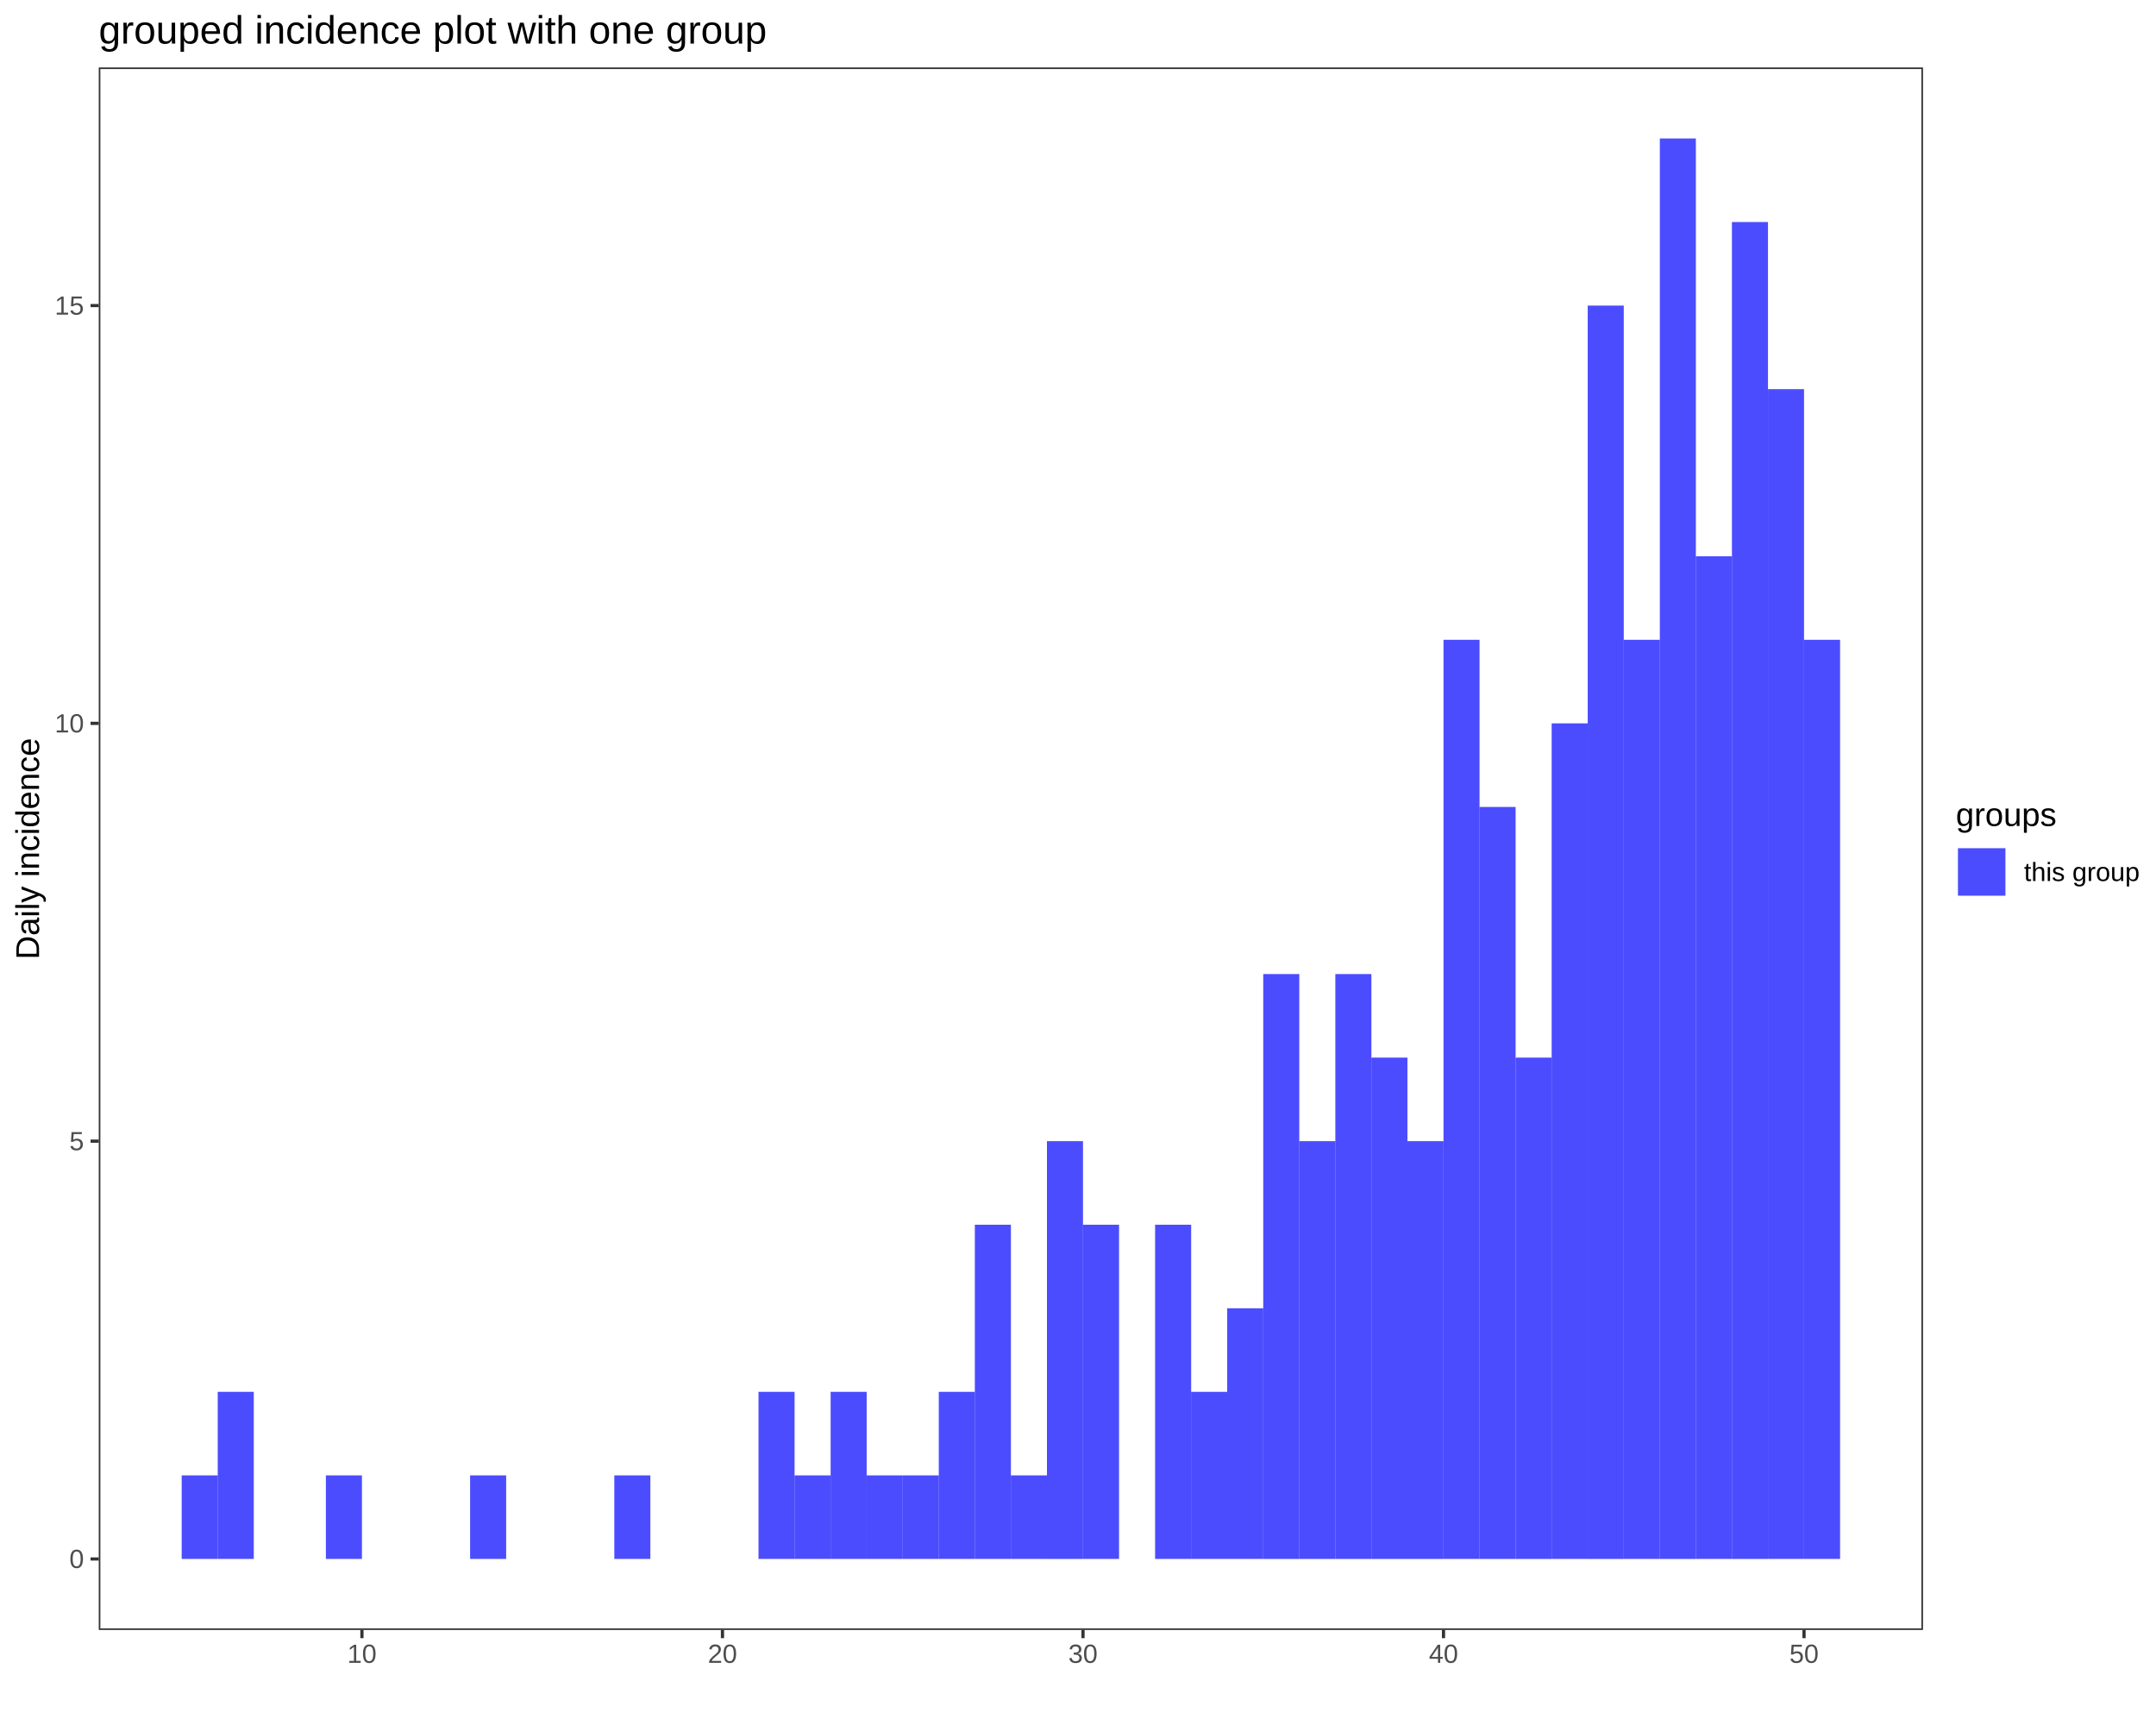
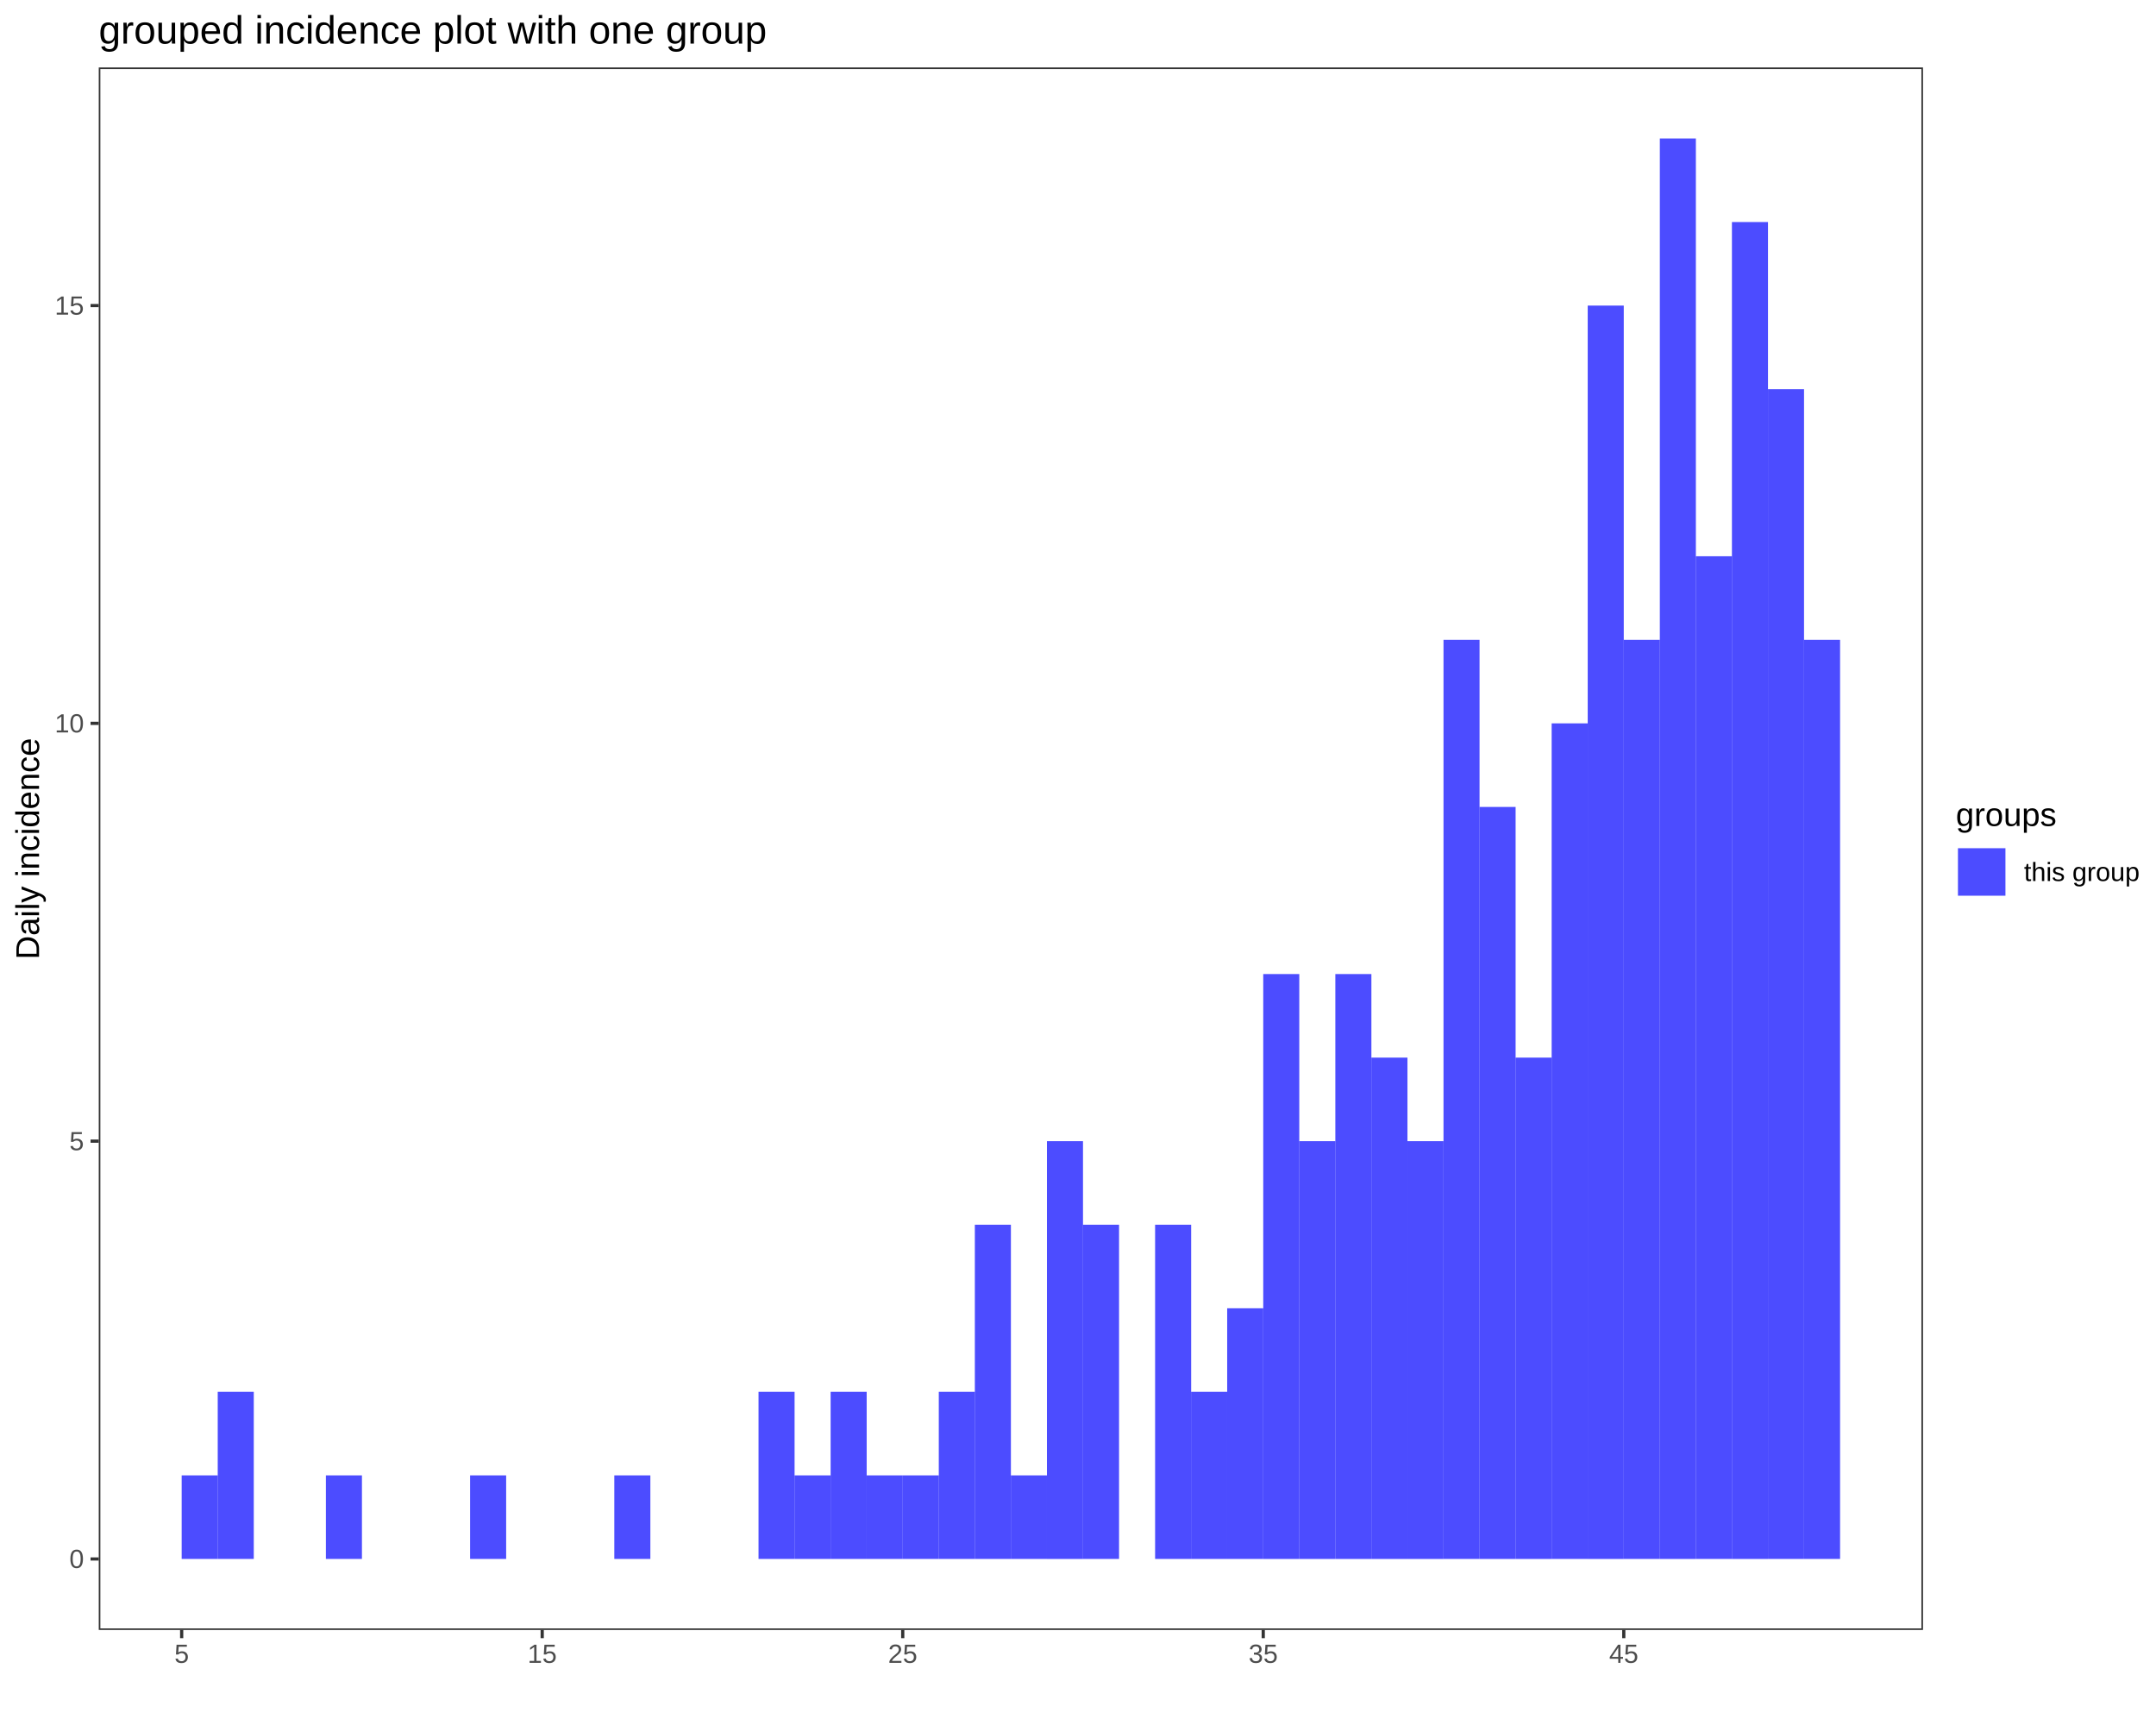
<svg xmlns="http://www.w3.org/2000/svg" viewBox="0 0 720.00 576.00">
  <defs>
    <style type="text/css">
    line, polyline, polygon, path, rect, circle {
      fill: none;
      stroke: #000000;
      stroke-linecap: round;
      stroke-linejoin: round;
      stroke-miterlimit: 10.00;
    }
  </style>
  </defs>
  <rect width="100%" height="100%" style="stroke: none; fill: #FFFFFF;" />
  <rect x="0.00" y="0.00" width="720.00" height="576.00" style="stroke-width: 1.07; stroke: #FFFFFF; fill: #FFFFFF;" />
  <defs>
    <clipPath id="cpMzIuOTh8NjQyLjE5fDU0NC4yN3wyMi41Mg==">
      <rect x="32.98" y="22.52" width="609.21" height="521.75" />
    </clipPath>
  </defs>
  <rect x="32.98" y="22.52" width="609.21" height="521.75" style="stroke-width: 1.07; stroke: none; fill: #FFFFFF;" clip-path="url(#cpMzIuOTh8NjQyLjE5fDU0NC4yN3wyMi41Mg==)" />
  <rect x="60.67" y="492.65" width="12.04" height="27.90" style="stroke-width: 1.07; stroke: none; stroke-linecap: butt; fill: #0000FF; fill-opacity: 0.70;" clip-path="url(#cpMzIuOTh8NjQyLjE5fDU0NC4yN3wyMi41Mg==)" />
  <rect x="72.71" y="464.75" width="12.04" height="55.80" style="stroke-width: 1.07; stroke: none; stroke-linecap: butt; fill: #0000FF; fill-opacity: 0.70;" clip-path="url(#cpMzIuOTh8NjQyLjE5fDU0NC4yN3wyMi41Mg==)" />
  <rect x="84.75" y="520.56" width="12.04" height="0.00" style="stroke-width: 1.07; stroke: none; stroke-linecap: butt; fill: #0000FF; fill-opacity: 0.70;" clip-path="url(#cpMzIuOTh8NjQyLjE5fDU0NC4yN3wyMi41Mg==)" />
  <rect x="96.79" y="520.56" width="12.04" height="0.00" style="stroke-width: 1.07; stroke: none; stroke-linecap: butt; fill: #0000FF; fill-opacity: 0.70;" clip-path="url(#cpMzIuOTh8NjQyLjE5fDU0NC4yN3wyMi41Mg==)" />
  <rect x="108.83" y="492.65" width="12.04" height="27.90" style="stroke-width: 1.07; stroke: none; stroke-linecap: butt; fill: #0000FF; fill-opacity: 0.70;" clip-path="url(#cpMzIuOTh8NjQyLjE5fDU0NC4yN3wyMi41Mg==)" />
  <rect x="120.87" y="520.56" width="12.04" height="0.00" style="stroke-width: 1.07; stroke: none; stroke-linecap: butt; fill: #0000FF; fill-opacity: 0.70;" clip-path="url(#cpMzIuOTh8NjQyLjE5fDU0NC4yN3wyMi41Mg==)" />
  <rect x="132.91" y="520.56" width="12.04" height="0.00" style="stroke-width: 1.07; stroke: none; stroke-linecap: butt; fill: #0000FF; fill-opacity: 0.70;" clip-path="url(#cpMzIuOTh8NjQyLjE5fDU0NC4yN3wyMi41Mg==)" />
  <rect x="144.95" y="520.56" width="12.04" height="0.00" style="stroke-width: 1.07; stroke: none; stroke-linecap: butt; fill: #0000FF; fill-opacity: 0.70;" clip-path="url(#cpMzIuOTh8NjQyLjE5fDU0NC4yN3wyMi41Mg==)" />
  <rect x="156.99" y="492.65" width="12.04" height="27.90" style="stroke-width: 1.07; stroke: none; stroke-linecap: butt; fill: #0000FF; fill-opacity: 0.70;" clip-path="url(#cpMzIuOTh8NjQyLjE5fDU0NC4yN3wyMi41Mg==)" />
  <rect x="169.03" y="520.56" width="12.04" height="0.00" style="stroke-width: 1.07; stroke: none; stroke-linecap: butt; fill: #0000FF; fill-opacity: 0.70;" clip-path="url(#cpMzIuOTh8NjQyLjE5fDU0NC4yN3wyMi41Mg==)" />
  <rect x="181.07" y="520.56" width="12.04" height="0.00" style="stroke-width: 1.07; stroke: none; stroke-linecap: butt; fill: #0000FF; fill-opacity: 0.70;" clip-path="url(#cpMzIuOTh8NjQyLjE5fDU0NC4yN3wyMi41Mg==)" />
  <rect x="193.11" y="520.56" width="12.04" height="0.00" style="stroke-width: 1.07; stroke: none; stroke-linecap: butt; fill: #0000FF; fill-opacity: 0.70;" clip-path="url(#cpMzIuOTh8NjQyLjE5fDU0NC4yN3wyMi41Mg==)" />
  <rect x="205.15" y="492.65" width="12.04" height="27.90" style="stroke-width: 1.07; stroke: none; stroke-linecap: butt; fill: #0000FF; fill-opacity: 0.70;" clip-path="url(#cpMzIuOTh8NjQyLjE5fDU0NC4yN3wyMi41Mg==)" />
  <rect x="217.19" y="520.56" width="12.04" height="0.00" style="stroke-width: 1.07; stroke: none; stroke-linecap: butt; fill: #0000FF; fill-opacity: 0.70;" clip-path="url(#cpMzIuOTh8NjQyLjE5fDU0NC4yN3wyMi41Mg==)" />
  <rect x="229.23" y="520.56" width="12.04" height="0.00" style="stroke-width: 1.07; stroke: none; stroke-linecap: butt; fill: #0000FF; fill-opacity: 0.70;" clip-path="url(#cpMzIuOTh8NjQyLjE5fDU0NC4yN3wyMi41Mg==)" />
  <rect x="241.27" y="520.56" width="12.04" height="0.00" style="stroke-width: 1.07; stroke: none; stroke-linecap: butt; fill: #0000FF; fill-opacity: 0.70;" clip-path="url(#cpMzIuOTh8NjQyLjE5fDU0NC4yN3wyMi41Mg==)" />
  <rect x="253.31" y="464.75" width="12.04" height="55.80" style="stroke-width: 1.07; stroke: none; stroke-linecap: butt; fill: #0000FF; fill-opacity: 0.70;" clip-path="url(#cpMzIuOTh8NjQyLjE5fDU0NC4yN3wyMi41Mg==)" />
  <rect x="265.35" y="492.65" width="12.04" height="27.90" style="stroke-width: 1.07; stroke: none; stroke-linecap: butt; fill: #0000FF; fill-opacity: 0.70;" clip-path="url(#cpMzIuOTh8NjQyLjE5fDU0NC4yN3wyMi41Mg==)" />
  <rect x="277.39" y="464.75" width="12.04" height="55.80" style="stroke-width: 1.07; stroke: none; stroke-linecap: butt; fill: #0000FF; fill-opacity: 0.70;" clip-path="url(#cpMzIuOTh8NjQyLjE5fDU0NC4yN3wyMi41Mg==)" />
  <rect x="289.43" y="492.65" width="12.04" height="27.90" style="stroke-width: 1.07; stroke: none; stroke-linecap: butt; fill: #0000FF; fill-opacity: 0.70;" clip-path="url(#cpMzIuOTh8NjQyLjE5fDU0NC4yN3wyMi41Mg==)" />
  <rect x="301.47" y="492.65" width="12.04" height="27.90" style="stroke-width: 1.07; stroke: none; stroke-linecap: butt; fill: #0000FF; fill-opacity: 0.70;" clip-path="url(#cpMzIuOTh8NjQyLjE5fDU0NC4yN3wyMi41Mg==)" />
  <rect x="313.51" y="464.75" width="12.04" height="55.80" style="stroke-width: 1.07; stroke: none; stroke-linecap: butt; fill: #0000FF; fill-opacity: 0.70;" clip-path="url(#cpMzIuOTh8NjQyLjE5fDU0NC4yN3wyMi41Mg==)" />
  <rect x="325.55" y="408.95" width="12.04" height="111.60" style="stroke-width: 1.07; stroke: none; stroke-linecap: butt; fill: #0000FF; fill-opacity: 0.70;" clip-path="url(#cpMzIuOTh8NjQyLjE5fDU0NC4yN3wyMi41Mg==)" />
  <rect x="337.59" y="492.65" width="12.04" height="27.90" style="stroke-width: 1.07; stroke: none; stroke-linecap: butt; fill: #0000FF; fill-opacity: 0.70;" clip-path="url(#cpMzIuOTh8NjQyLjE5fDU0NC4yN3wyMi41Mg==)" />
  <rect x="349.63" y="381.05" width="12.04" height="139.51" style="stroke-width: 1.07; stroke: none; stroke-linecap: butt; fill: #0000FF; fill-opacity: 0.70;" clip-path="url(#cpMzIuOTh8NjQyLjE5fDU0NC4yN3wyMi41Mg==)" />
  <rect x="361.67" y="408.95" width="12.04" height="111.60" style="stroke-width: 1.07; stroke: none; stroke-linecap: butt; fill: #0000FF; fill-opacity: 0.70;" clip-path="url(#cpMzIuOTh8NjQyLjE5fDU0NC4yN3wyMi41Mg==)" />
  <rect x="373.71" y="520.56" width="12.04" height="0.00" style="stroke-width: 1.07; stroke: none; stroke-linecap: butt; fill: #0000FF; fill-opacity: 0.70;" clip-path="url(#cpMzIuOTh8NjQyLjE5fDU0NC4yN3wyMi41Mg==)" />
  <rect x="385.75" y="408.95" width="12.04" height="111.60" style="stroke-width: 1.07; stroke: none; stroke-linecap: butt; fill: #0000FF; fill-opacity: 0.70;" clip-path="url(#cpMzIuOTh8NjQyLjE5fDU0NC4yN3wyMi41Mg==)" />
  <rect x="397.78" y="464.75" width="12.04" height="55.80" style="stroke-width: 1.07; stroke: none; stroke-linecap: butt; fill: #0000FF; fill-opacity: 0.70;" clip-path="url(#cpMzIuOTh8NjQyLjE5fDU0NC4yN3wyMi41Mg==)" />
  <rect x="409.82" y="436.85" width="12.04" height="83.70" style="stroke-width: 1.07; stroke: none; stroke-linecap: butt; fill: #0000FF; fill-opacity: 0.70;" clip-path="url(#cpMzIuOTh8NjQyLjE5fDU0NC4yN3wyMi41Mg==)" />
  <rect x="421.86" y="325.25" width="12.04" height="195.31" style="stroke-width: 1.07; stroke: none; stroke-linecap: butt; fill: #0000FF; fill-opacity: 0.70;" clip-path="url(#cpMzIuOTh8NjQyLjE5fDU0NC4yN3wyMi41Mg==)" />
  <rect x="433.90" y="381.05" width="12.04" height="139.51" style="stroke-width: 1.07; stroke: none; stroke-linecap: butt; fill: #0000FF; fill-opacity: 0.70;" clip-path="url(#cpMzIuOTh8NjQyLjE5fDU0NC4yN3wyMi41Mg==)" />
  <rect x="445.94" y="325.25" width="12.04" height="195.31" style="stroke-width: 1.07; stroke: none; stroke-linecap: butt; fill: #0000FF; fill-opacity: 0.70;" clip-path="url(#cpMzIuOTh8NjQyLjE5fDU0NC4yN3wyMi41Mg==)" />
  <rect x="457.98" y="353.15" width="12.04" height="167.41" style="stroke-width: 1.07; stroke: none; stroke-linecap: butt; fill: #0000FF; fill-opacity: 0.70;" clip-path="url(#cpMzIuOTh8NjQyLjE5fDU0NC4yN3wyMi41Mg==)" />
  <rect x="470.02" y="381.05" width="12.04" height="139.51" style="stroke-width: 1.07; stroke: none; stroke-linecap: butt; fill: #0000FF; fill-opacity: 0.70;" clip-path="url(#cpMzIuOTh8NjQyLjE5fDU0NC4yN3wyMi41Mg==)" />
  <rect x="482.06" y="213.64" width="12.04" height="306.91" style="stroke-width: 1.07; stroke: none; stroke-linecap: butt; fill: #0000FF; fill-opacity: 0.70;" clip-path="url(#cpMzIuOTh8NjQyLjE5fDU0NC4yN3wyMi41Mg==)" />
  <rect x="494.10" y="269.45" width="12.04" height="251.11" style="stroke-width: 1.07; stroke: none; stroke-linecap: butt; fill: #0000FF; fill-opacity: 0.70;" clip-path="url(#cpMzIuOTh8NjQyLjE5fDU0NC4yN3wyMi41Mg==)" />
  <rect x="506.14" y="353.15" width="12.04" height="167.41" style="stroke-width: 1.07; stroke: none; stroke-linecap: butt; fill: #0000FF; fill-opacity: 0.70;" clip-path="url(#cpMzIuOTh8NjQyLjE5fDU0NC4yN3wyMi41Mg==)" />
  <rect x="518.18" y="241.54" width="12.04" height="279.01" style="stroke-width: 1.07; stroke: none; stroke-linecap: butt; fill: #0000FF; fill-opacity: 0.70;" clip-path="url(#cpMzIuOTh8NjQyLjE5fDU0NC4yN3wyMi41Mg==)" />
  <rect x="530.22" y="102.04" width="12.04" height="418.52" style="stroke-width: 1.07; stroke: none; stroke-linecap: butt; fill: #0000FF; fill-opacity: 0.70;" clip-path="url(#cpMzIuOTh8NjQyLjE5fDU0NC4yN3wyMi41Mg==)" />
  <rect x="542.26" y="213.64" width="12.04" height="306.91" style="stroke-width: 1.07; stroke: none; stroke-linecap: butt; fill: #0000FF; fill-opacity: 0.70;" clip-path="url(#cpMzIuOTh8NjQyLjE5fDU0NC4yN3wyMi41Mg==)" />
  <rect x="554.30" y="46.24" width="12.04" height="474.32" style="stroke-width: 1.07; stroke: none; stroke-linecap: butt; fill: #0000FF; fill-opacity: 0.70;" clip-path="url(#cpMzIuOTh8NjQyLjE5fDU0NC4yN3wyMi41Mg==)" />
  <rect x="566.34" y="185.74" width="12.04" height="334.81" style="stroke-width: 1.07; stroke: none; stroke-linecap: butt; fill: #0000FF; fill-opacity: 0.70;" clip-path="url(#cpMzIuOTh8NjQyLjE5fDU0NC4yN3wyMi41Mg==)" />
  <rect x="578.38" y="74.14" width="12.04" height="446.42" style="stroke-width: 1.07; stroke: none; stroke-linecap: butt; fill: #0000FF; fill-opacity: 0.70;" clip-path="url(#cpMzIuOTh8NjQyLjE5fDU0NC4yN3wyMi41Mg==)" />
  <rect x="590.42" y="129.94" width="12.04" height="390.61" style="stroke-width: 1.07; stroke: none; stroke-linecap: butt; fill: #0000FF; fill-opacity: 0.70;" clip-path="url(#cpMzIuOTh8NjQyLjE5fDU0NC4yN3wyMi41Mg==)" />
  <rect x="602.46" y="213.64" width="12.04" height="306.91" style="stroke-width: 1.07; stroke: none; stroke-linecap: butt; fill: #0000FF; fill-opacity: 0.70;" clip-path="url(#cpMzIuOTh8NjQyLjE5fDU0NC4yN3wyMi41Mg==)" />
  <rect x="32.98" y="22.52" width="609.21" height="521.75" style="stroke-width: 1.07; stroke: #333333;" clip-path="url(#cpMzIuOTh8NjQyLjE5fDU0NC4yN3wyMi41Mg==)" />
  <defs>
    <clipPath id="cpMC4wMHw3MjAuMDB8NTc2LjAwfDAuMDA=">
      <rect x="0.00" y="0.00" width="720.00" height="576.00" />
    </clipPath>
  </defs>
  <g clip-path="url(#cpMC4wMHw3MjAuMDB8NTc2LjAwfDAuMDA=)">
    <text x="23.16" y="523.58" style="font-size: 8.80px; fill: #4D4D4D; font-family: Liberation Sans;" textLength="4.89px" lengthAdjust="spacingAndGlyphs">0</text>
  </g>
  <g clip-path="url(#cpMC4wMHw3MjAuMDB8NTc2LjAwfDAuMDA=)">
    <text x="23.16" y="384.07" style="font-size: 8.80px; fill: #4D4D4D; font-family: Liberation Sans;" textLength="4.89px" lengthAdjust="spacingAndGlyphs">5</text>
  </g>
  <g clip-path="url(#cpMC4wMHw3MjAuMDB8NTc2LjAwfDAuMDA=)">
    <text x="18.27" y="244.57" style="font-size: 8.80px; fill: #4D4D4D; font-family: Liberation Sans;" textLength="9.78px" lengthAdjust="spacingAndGlyphs">10</text>
  </g>
  <g clip-path="url(#cpMC4wMHw3MjAuMDB8NTc2LjAwfDAuMDA=)">
    <text x="18.27" y="105.06" style="font-size: 8.80px; fill: #4D4D4D; font-family: Liberation Sans;" textLength="9.78px" lengthAdjust="spacingAndGlyphs">15</text>
  </g>
  <polyline points="30.24,520.56 32.98,520.56 " style="stroke-width: 1.07; stroke: #333333; stroke-linecap: butt;" clip-path="url(#cpMC4wMHw3MjAuMDB8NTc2LjAwfDAuMDA=)" />
  <polyline points="30.24,381.05 32.98,381.05 " style="stroke-width: 1.07; stroke: #333333; stroke-linecap: butt;" clip-path="url(#cpMC4wMHw3MjAuMDB8NTc2LjAwfDAuMDA=)" />
  <polyline points="30.24,241.54 32.98,241.54 " style="stroke-width: 1.07; stroke: #333333; stroke-linecap: butt;" clip-path="url(#cpMC4wMHw3MjAuMDB8NTc2LjAwfDAuMDA=)" />
  <polyline points="30.24,102.04 32.98,102.04 " style="stroke-width: 1.07; stroke: #333333; stroke-linecap: butt;" clip-path="url(#cpMC4wMHw3MjAuMDB8NTc2LjAwfDAuMDA=)" />
-   <polyline points="120.87,547.01 120.87,544.27 " style="stroke-width: 1.07; stroke: #333333; stroke-linecap: butt;" clip-path="url(#cpMC4wMHw3MjAuMDB8NTc2LjAwfDAuMDA=)" />
-   <polyline points="241.27,547.01 241.27,544.27 " style="stroke-width: 1.07; stroke: #333333; stroke-linecap: butt;" clip-path="url(#cpMC4wMHw3MjAuMDB8NTc2LjAwfDAuMDA=)" />
-   <polyline points="361.67,547.01 361.67,544.27 " style="stroke-width: 1.07; stroke: #333333; stroke-linecap: butt;" clip-path="url(#cpMC4wMHw3MjAuMDB8NTc2LjAwfDAuMDA=)" />
-   <polyline points="482.06,547.01 482.06,544.27 " style="stroke-width: 1.07; stroke: #333333; stroke-linecap: butt;" clip-path="url(#cpMC4wMHw3MjAuMDB8NTc2LjAwfDAuMDA=)" />
-   <polyline points="602.46,547.01 602.46,544.27 " style="stroke-width: 1.07; stroke: #333333; stroke-linecap: butt;" clip-path="url(#cpMC4wMHw3MjAuMDB8NTc2LjAwfDAuMDA=)" />
+   <polyline points="60.67,547.01 60.67,544.27 " style="stroke-width: 1.07; stroke: #333333; stroke-linecap: butt;" clip-path="url(#cpMC4wMHw3MjAuMDB8NTc2LjAwfDAuMDA=)" />
+   <polyline points="181.07,547.01 181.07,544.27 " style="stroke-width: 1.07; stroke: #333333; stroke-linecap: butt;" clip-path="url(#cpMC4wMHw3MjAuMDB8NTc2LjAwfDAuMDA=)" />
+   <polyline points="301.47,547.01 301.47,544.27 " style="stroke-width: 1.07; stroke: #333333; stroke-linecap: butt;" clip-path="url(#cpMC4wMHw3MjAuMDB8NTc2LjAwfDAuMDA=)" />
+   <polyline points="421.86,547.01 421.86,544.27 " style="stroke-width: 1.07; stroke: #333333; stroke-linecap: butt;" clip-path="url(#cpMC4wMHw3MjAuMDB8NTc2LjAwfDAuMDA=)" />
+   <polyline points="542.26,547.01 542.26,544.27 " style="stroke-width: 1.07; stroke: #333333; stroke-linecap: butt;" clip-path="url(#cpMC4wMHw3MjAuMDB8NTc2LjAwfDAuMDA=)" />
  <g clip-path="url(#cpMC4wMHw3MjAuMDB8NTc2LjAwfDAuMDA=)">
-     <text x="115.98" y="555.25" style="font-size: 8.80px; fill: #4D4D4D; font-family: Liberation Sans;" textLength="9.78px" lengthAdjust="spacingAndGlyphs">10</text>
+     <text x="58.23" y="555.25" style="font-size: 8.80px; fill: #4D4D4D; font-family: Liberation Sans;" textLength="4.89px" lengthAdjust="spacingAndGlyphs">5</text>
  </g>
  <g clip-path="url(#cpMC4wMHw3MjAuMDB8NTc2LjAwfDAuMDA=)">
-     <text x="236.38" y="555.25" style="font-size: 8.80px; fill: #4D4D4D; font-family: Liberation Sans;" textLength="9.78px" lengthAdjust="spacingAndGlyphs">20</text>
+     <text x="176.18" y="555.25" style="font-size: 8.80px; fill: #4D4D4D; font-family: Liberation Sans;" textLength="9.78px" lengthAdjust="spacingAndGlyphs">15</text>
  </g>
  <g clip-path="url(#cpMC4wMHw3MjAuMDB8NTc2LjAwfDAuMDA=)">
-     <text x="356.77" y="555.25" style="font-size: 8.80px; fill: #4D4D4D; font-family: Liberation Sans;" textLength="9.78px" lengthAdjust="spacingAndGlyphs">30</text>
+     <text x="296.58" y="555.25" style="font-size: 8.80px; fill: #4D4D4D; font-family: Liberation Sans;" textLength="9.78px" lengthAdjust="spacingAndGlyphs">25</text>
  </g>
  <g clip-path="url(#cpMC4wMHw3MjAuMDB8NTc2LjAwfDAuMDA=)">
-     <text x="477.17" y="555.25" style="font-size: 8.80px; fill: #4D4D4D; font-family: Liberation Sans;" textLength="9.78px" lengthAdjust="spacingAndGlyphs">40</text>
+     <text x="416.97" y="555.25" style="font-size: 8.80px; fill: #4D4D4D; font-family: Liberation Sans;" textLength="9.78px" lengthAdjust="spacingAndGlyphs">35</text>
  </g>
  <g clip-path="url(#cpMC4wMHw3MjAuMDB8NTc2LjAwfDAuMDA=)">
-     <text x="597.57" y="555.25" style="font-size: 8.80px; fill: #4D4D4D; font-family: Liberation Sans;" textLength="9.78px" lengthAdjust="spacingAndGlyphs">50</text>
+     <text x="537.37" y="555.25" style="font-size: 8.80px; fill: #4D4D4D; font-family: Liberation Sans;" textLength="9.78px" lengthAdjust="spacingAndGlyphs">45</text>
  </g>
  <g clip-path="url(#cpMC4wMHw3MjAuMDB8NTc2LjAwfDAuMDA=)">
    <text transform="translate(13.04,320.40) rotate(-90)" style="font-size: 11.00px; font-family: Liberation Sans;" textLength="74.00px" lengthAdjust="spacingAndGlyphs">Daily incidence</text>
  </g>
  <rect x="653.15" y="266.99" width="61.37" height="32.81" style="stroke-width: 1.07; stroke: none; fill: #FFFFFF;" clip-path="url(#cpMC4wMHw3MjAuMDB8NTc2LjAwfDAuMDA=)" />
  <g clip-path="url(#cpMC4wMHw3MjAuMDB8NTc2LjAwfDAuMDA=)">
    <text x="653.15" y="275.80" style="font-size: 11.00px; font-family: Liberation Sans;" textLength="33.66px" lengthAdjust="spacingAndGlyphs">groups</text>
  </g>
  <rect x="653.15" y="282.52" width="17.28" height="17.28" style="stroke-width: 1.07; stroke: none; fill: #FFFFFF;" clip-path="url(#cpMC4wMHw3MjAuMDB8NTc2LjAwfDAuMDA=)" />
  <rect x="653.86" y="283.23" width="15.86" height="15.86" style="stroke-width: 1.07; stroke: none; stroke-linejoin: miter; fill: #0000FF; fill-opacity: 0.70;" clip-path="url(#cpMC4wMHw3MjAuMDB8NTc2LjAwfDAuMDA=)" />
  <g clip-path="url(#cpMC4wMHw3MjAuMDB8NTc2LjAwfDAuMDA=)">
    <text x="675.91" y="294.18" style="font-size: 8.80px; font-family: Liberation Sans;" textLength="38.61px" lengthAdjust="spacingAndGlyphs">this group</text>
  </g>
  <g clip-path="url(#cpMC4wMHw3MjAuMDB8NTc2LjAwfDAuMDA=)">
    <text x="32.98" y="14.56" style="font-size: 13.20px; font-family: Liberation Sans;" textLength="222.73px" lengthAdjust="spacingAndGlyphs">grouped incidence plot with one group</text>
  </g>
</svg>
